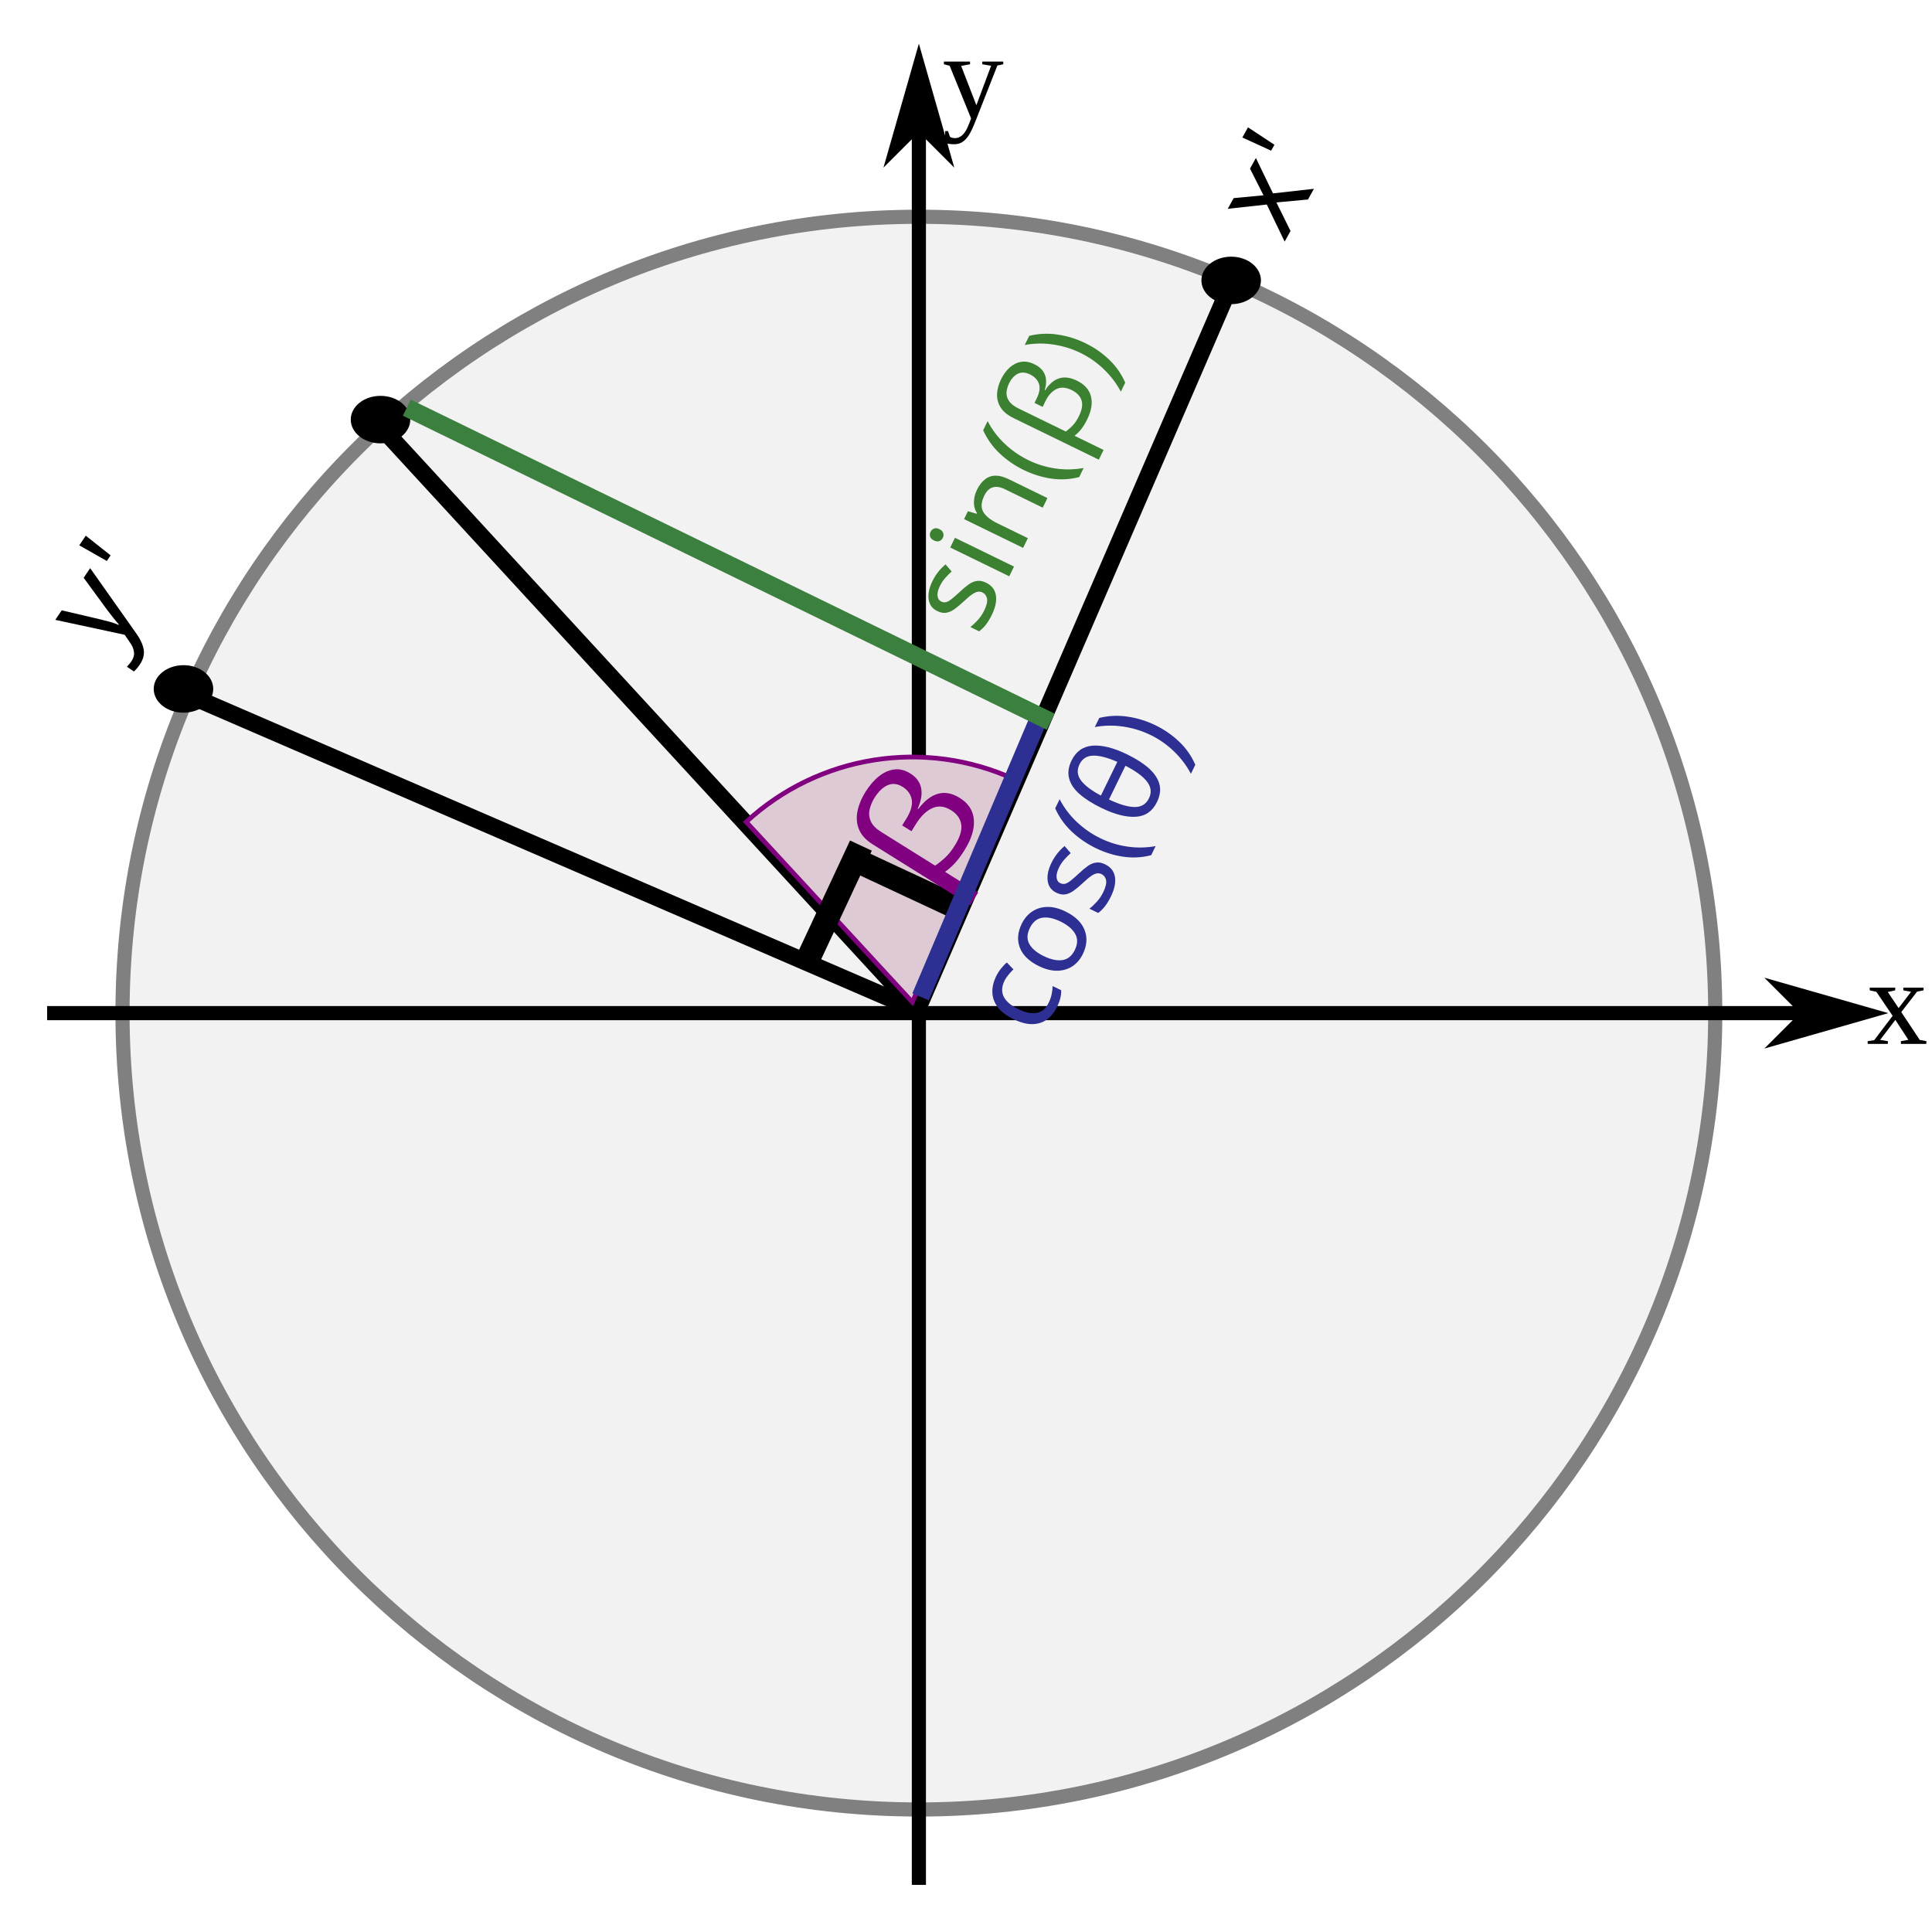
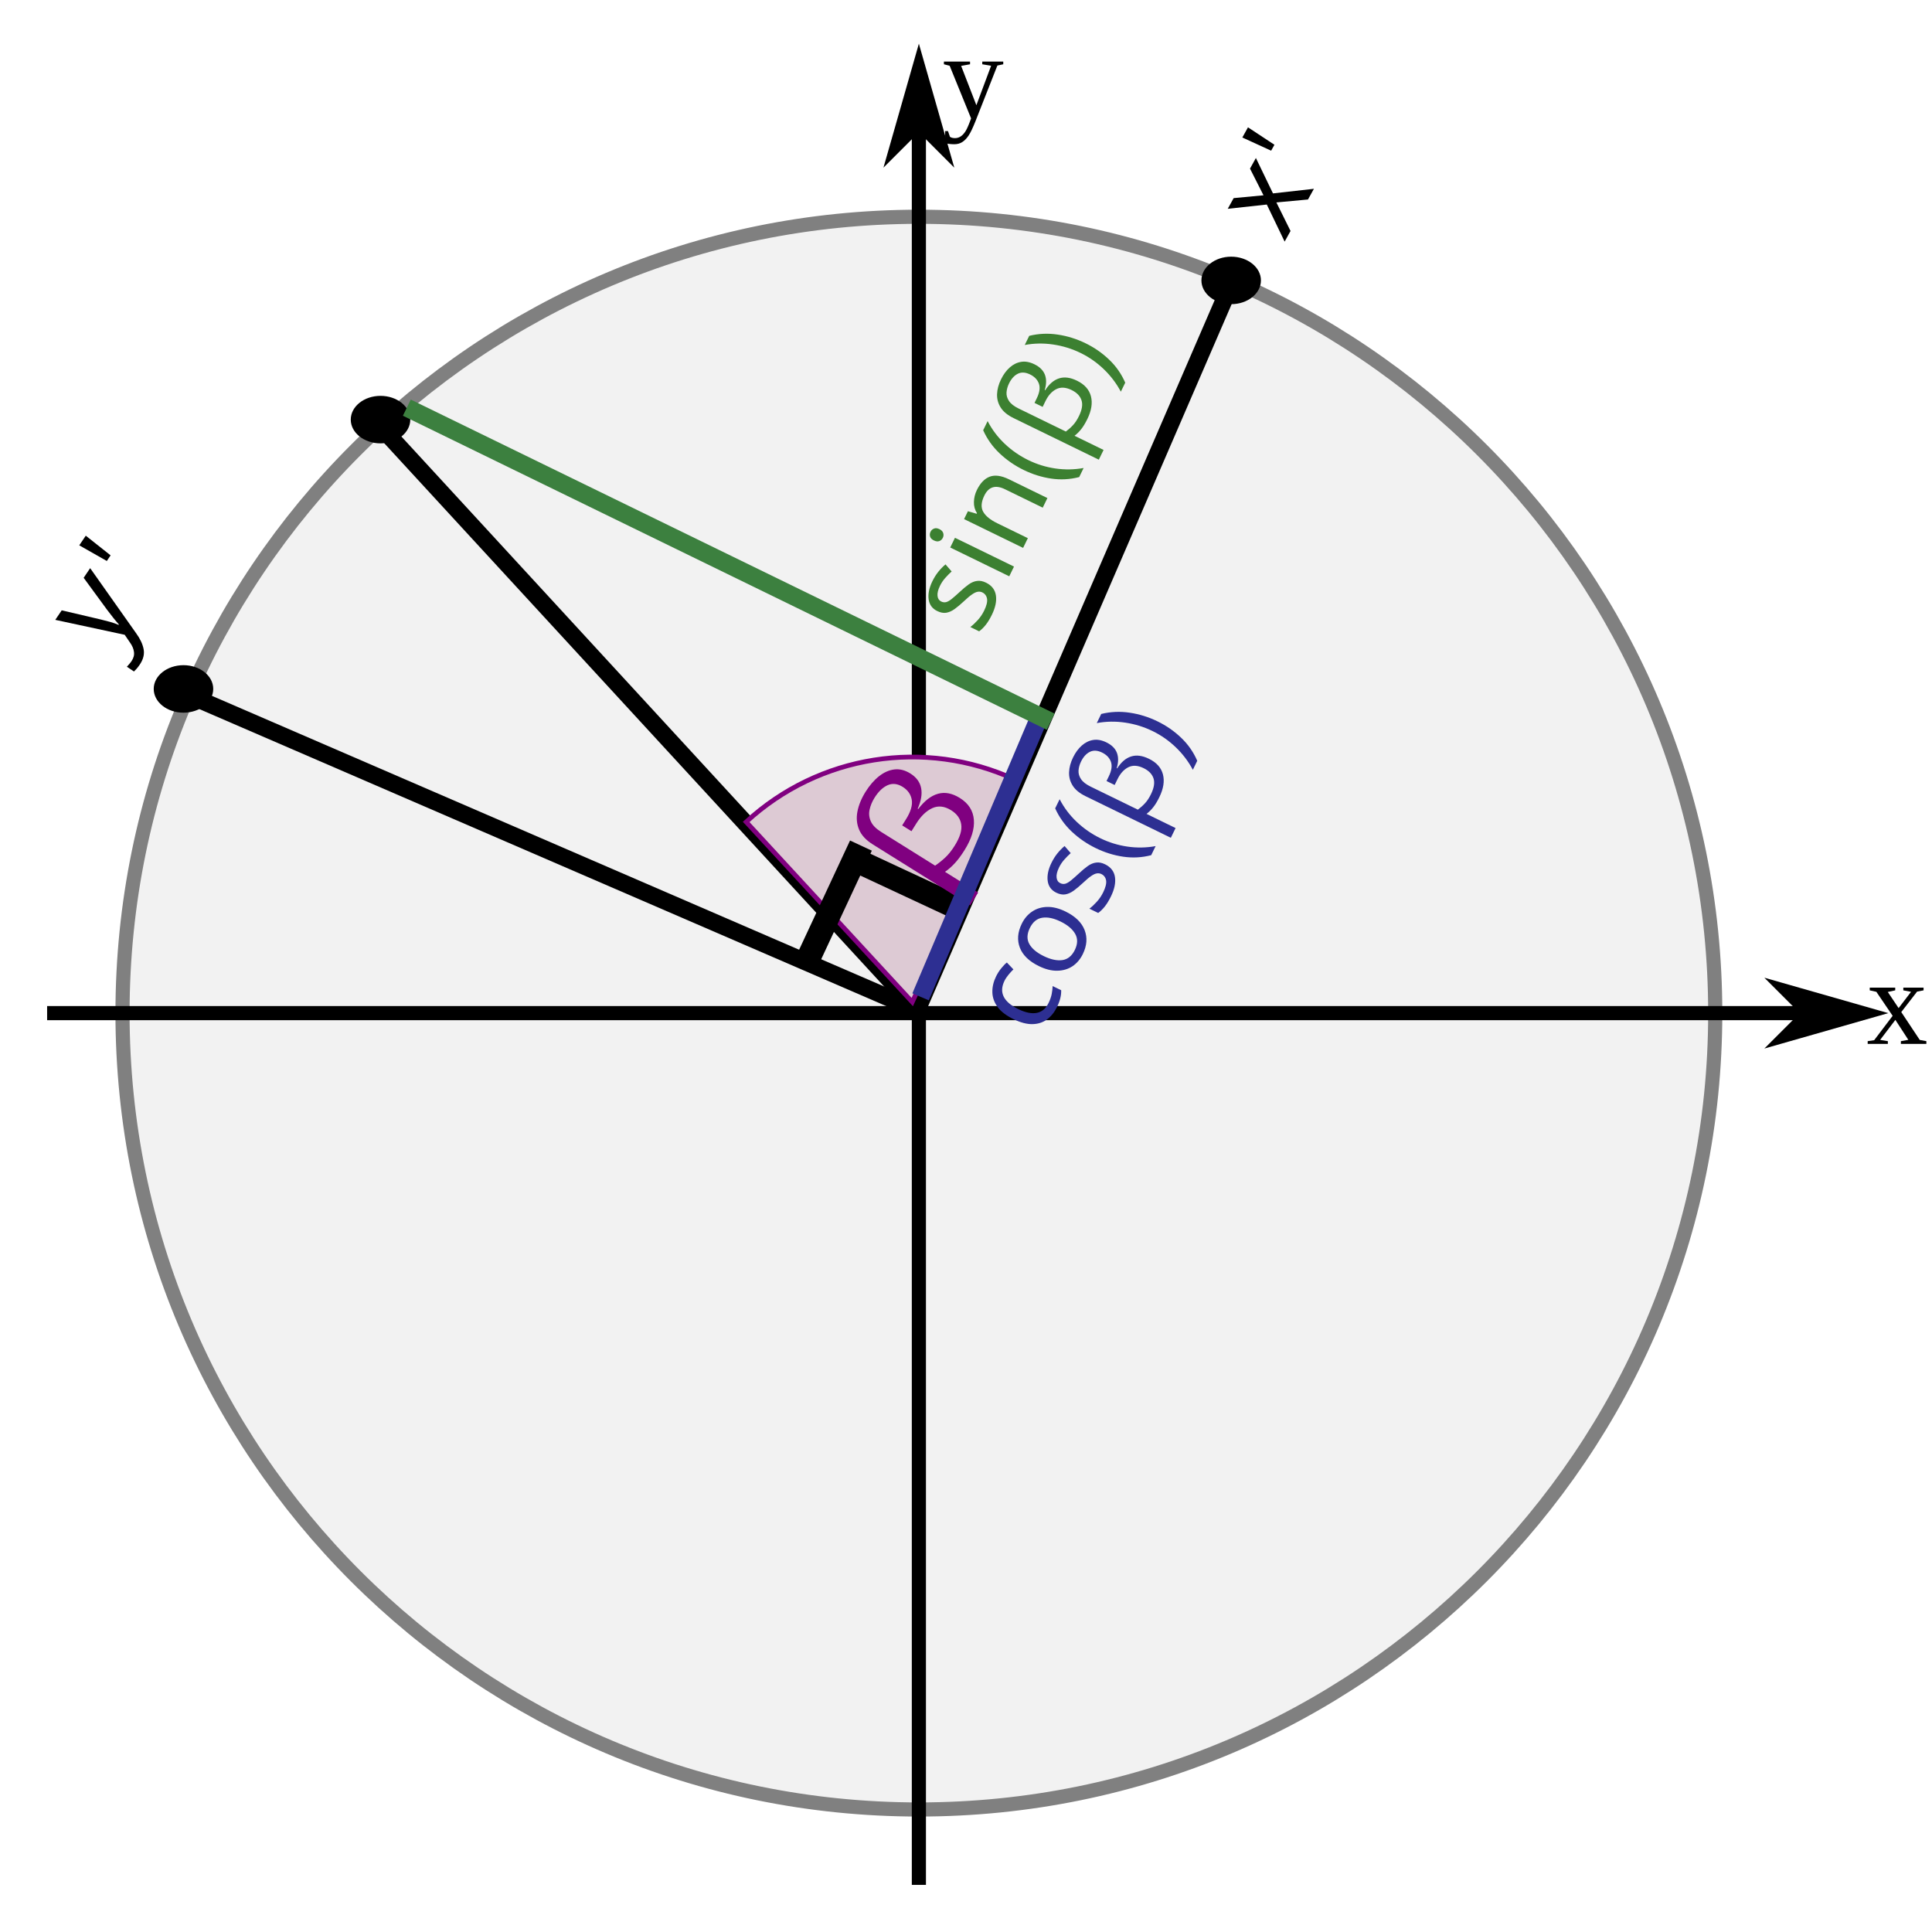
<svg xmlns="http://www.w3.org/2000/svg" width="410" height="410" version="1.1" id="svg12">
  <defs id="defs1">
    <marker id="a" orient="auto" overflow="visible">
      <path stroke="#000" stroke-width=".5" d="M-4,0l-2,2 7,-2 -7,-2 2,2z" id="path1" />
    </marker>
  </defs>
  <g stroke="#000" stroke-width="3" id="g5">
    <circle cx="195" cy="215" r="169" fill="#f2f2f2" stroke="gray" id="circle1" />
    <path marker-end="url(#a)" d="M195,400V15" id="path3" />
    <path marker-end="url(#a)" d="M10,215h385" id="path4" />
    <path d="M 194.577,214.454 260.734,61.442" id="path5" style="stroke-width:3.642" />
    <path d="M 195.06,214.544 42.047,148.386" id="path2" style="stroke-width:3.642" />
    <path d="M 194.927,214.599 82.051,91.925" id="path9" style="stroke-width:3.642" />
  </g>
  <path fill="#ddcad4" stroke="#800080" d="m 158.348,174.425 a 52,52 0 0 1 56.98,-9.015 l -21.729,47.242 z" id="path2-1" />
  <g stroke-linecap="round" stroke-width="5" id="g7" transform="matrix(0.987542,0,0,0.9744945,4.873987,4.004209)" />
  <ellipse cx="261.275" cy="59.51" id="circle7" rx="6.315" ry="5.04" style="stroke-width:1.88" />
  <ellipse cx="80.752" cy="89.047" id="circle7-7" rx="6.315" ry="5.04" style="stroke-width:1.88" />
  <g font-size="26" id="g12">
    <text x="396.119" y="221.53" id="text7">x</text>
    <text x="200" y="25" id="text8">y</text>
    <text x="86.856" y="263.298" fill="#3c8031" id="text4" style="font-style:normal;font-variant:normal;font-weight:normal;font-stretch:normal;font-size:26px;font-family:sans-serif;-inkscape-font-specification:'sans-serif, Normal';font-variant-ligatures:normal;font-variant-caps:normal;font-variant-numeric:normal;font-variant-east-asian:normal;fill:#000000;fill-opacity:1" transform="rotate(-61)">
      <tspan id="tspan9" x="86.856" y="263.298">x'</tspan>
    </text>
  </g>
  <text x="-102.524" y="97.225" fill="#3c8031" id="text11-6" style="font-style:normal;font-variant:normal;font-weight:normal;font-stretch:normal;font-size:26px;font-family:sans-serif;-inkscape-font-specification:'sans-serif, Normal';font-variant-ligatures:normal;font-variant-caps:normal;font-variant-numeric:normal;font-variant-east-asian:normal;fill:#000000;fill-opacity:1" transform="rotate(-56)">
    <tspan id="tspan8" x="-102.524" y="97.225">y'</tspan>
  </text>
  <ellipse cx="38.937" cy="146.201" id="ellipse2" rx="6.315" ry="5.04" style="stroke-width:1.88" />
  <rect style="fill:#000000" id="rect6" width="26.007" height="5.1" x="239.636" y="86.142" transform="rotate(25)" />
  <text x="-53.019" y="288.544" fill="#800080" font-style="italic" id="text10" transform="matrix(0.5687049,-0.9101181,0.7902113,0.4937788,0,0)" style="font-style:normal;font-variant:normal;font-weight:normal;font-stretch:normal;font-size:33.745px;font-family:sans-serif;-inkscape-font-specification:'sans-serif, Normal';font-variant-ligatures:normal;font-variant-caps:normal;font-variant-numeric:normal;font-variant-east-asian:normal;fill:#800080;stroke-width:2.812">
    <tspan id="tspan1" x="-53.019" y="288.544">β</tspan>
  </text>
  <rect style="fill:#000000" id="rect7" width="26.007" height="5.1" x="-111.427" y="238.873" transform="rotate(-65)" />
  <g id="layer2" transform="rotate(-64,194.0012,214.2724)">
    <path stroke="#2d2f92" d="m 197.05,214.301 64.102,-3.359" id="path7" style="stroke-width:3.789;stroke-dasharray:none" />
    <path stroke="#3c803f" d="M 260,59 V 215" id="path6" transform="matrix(0.987542,0,0,0.9744945,4.873987,4.004209)" style="stroke-width:3.862;stroke-dasharray:none" />
    <text x="200" y="241" fill="#2d2f92" id="text12" style="font-style:normal;font-variant:normal;font-weight:normal;font-stretch:normal;font-size:26px;font-family:sans-serif;-inkscape-font-specification:'sans-serif, Normal';font-variant-ligatures:normal;font-variant-caps:normal;font-variant-numeric:normal;font-variant-east-asian:normal;fill:#2d2f92">
-       <tspan id="tspan2">cos(θ)</tspan>
+       <tspan id="tspan2">cos(β)</tspan>
    </text>
    <text x="270.857" y="192.091" fill="#3c8031" id="text11" style="font-style:normal;font-variant:normal;font-weight:normal;font-stretch:normal;font-size:26px;font-family:sans-serif;-inkscape-font-specification:'sans-serif, Normal';font-variant-ligatures:normal;font-variant-caps:normal;font-variant-numeric:normal;font-variant-east-asian:normal;fill:#3c8031">
      <tspan id="tspan12" x="270.857" y="192.091">sin(β)</tspan>
    </text>
  </g>
</svg>
